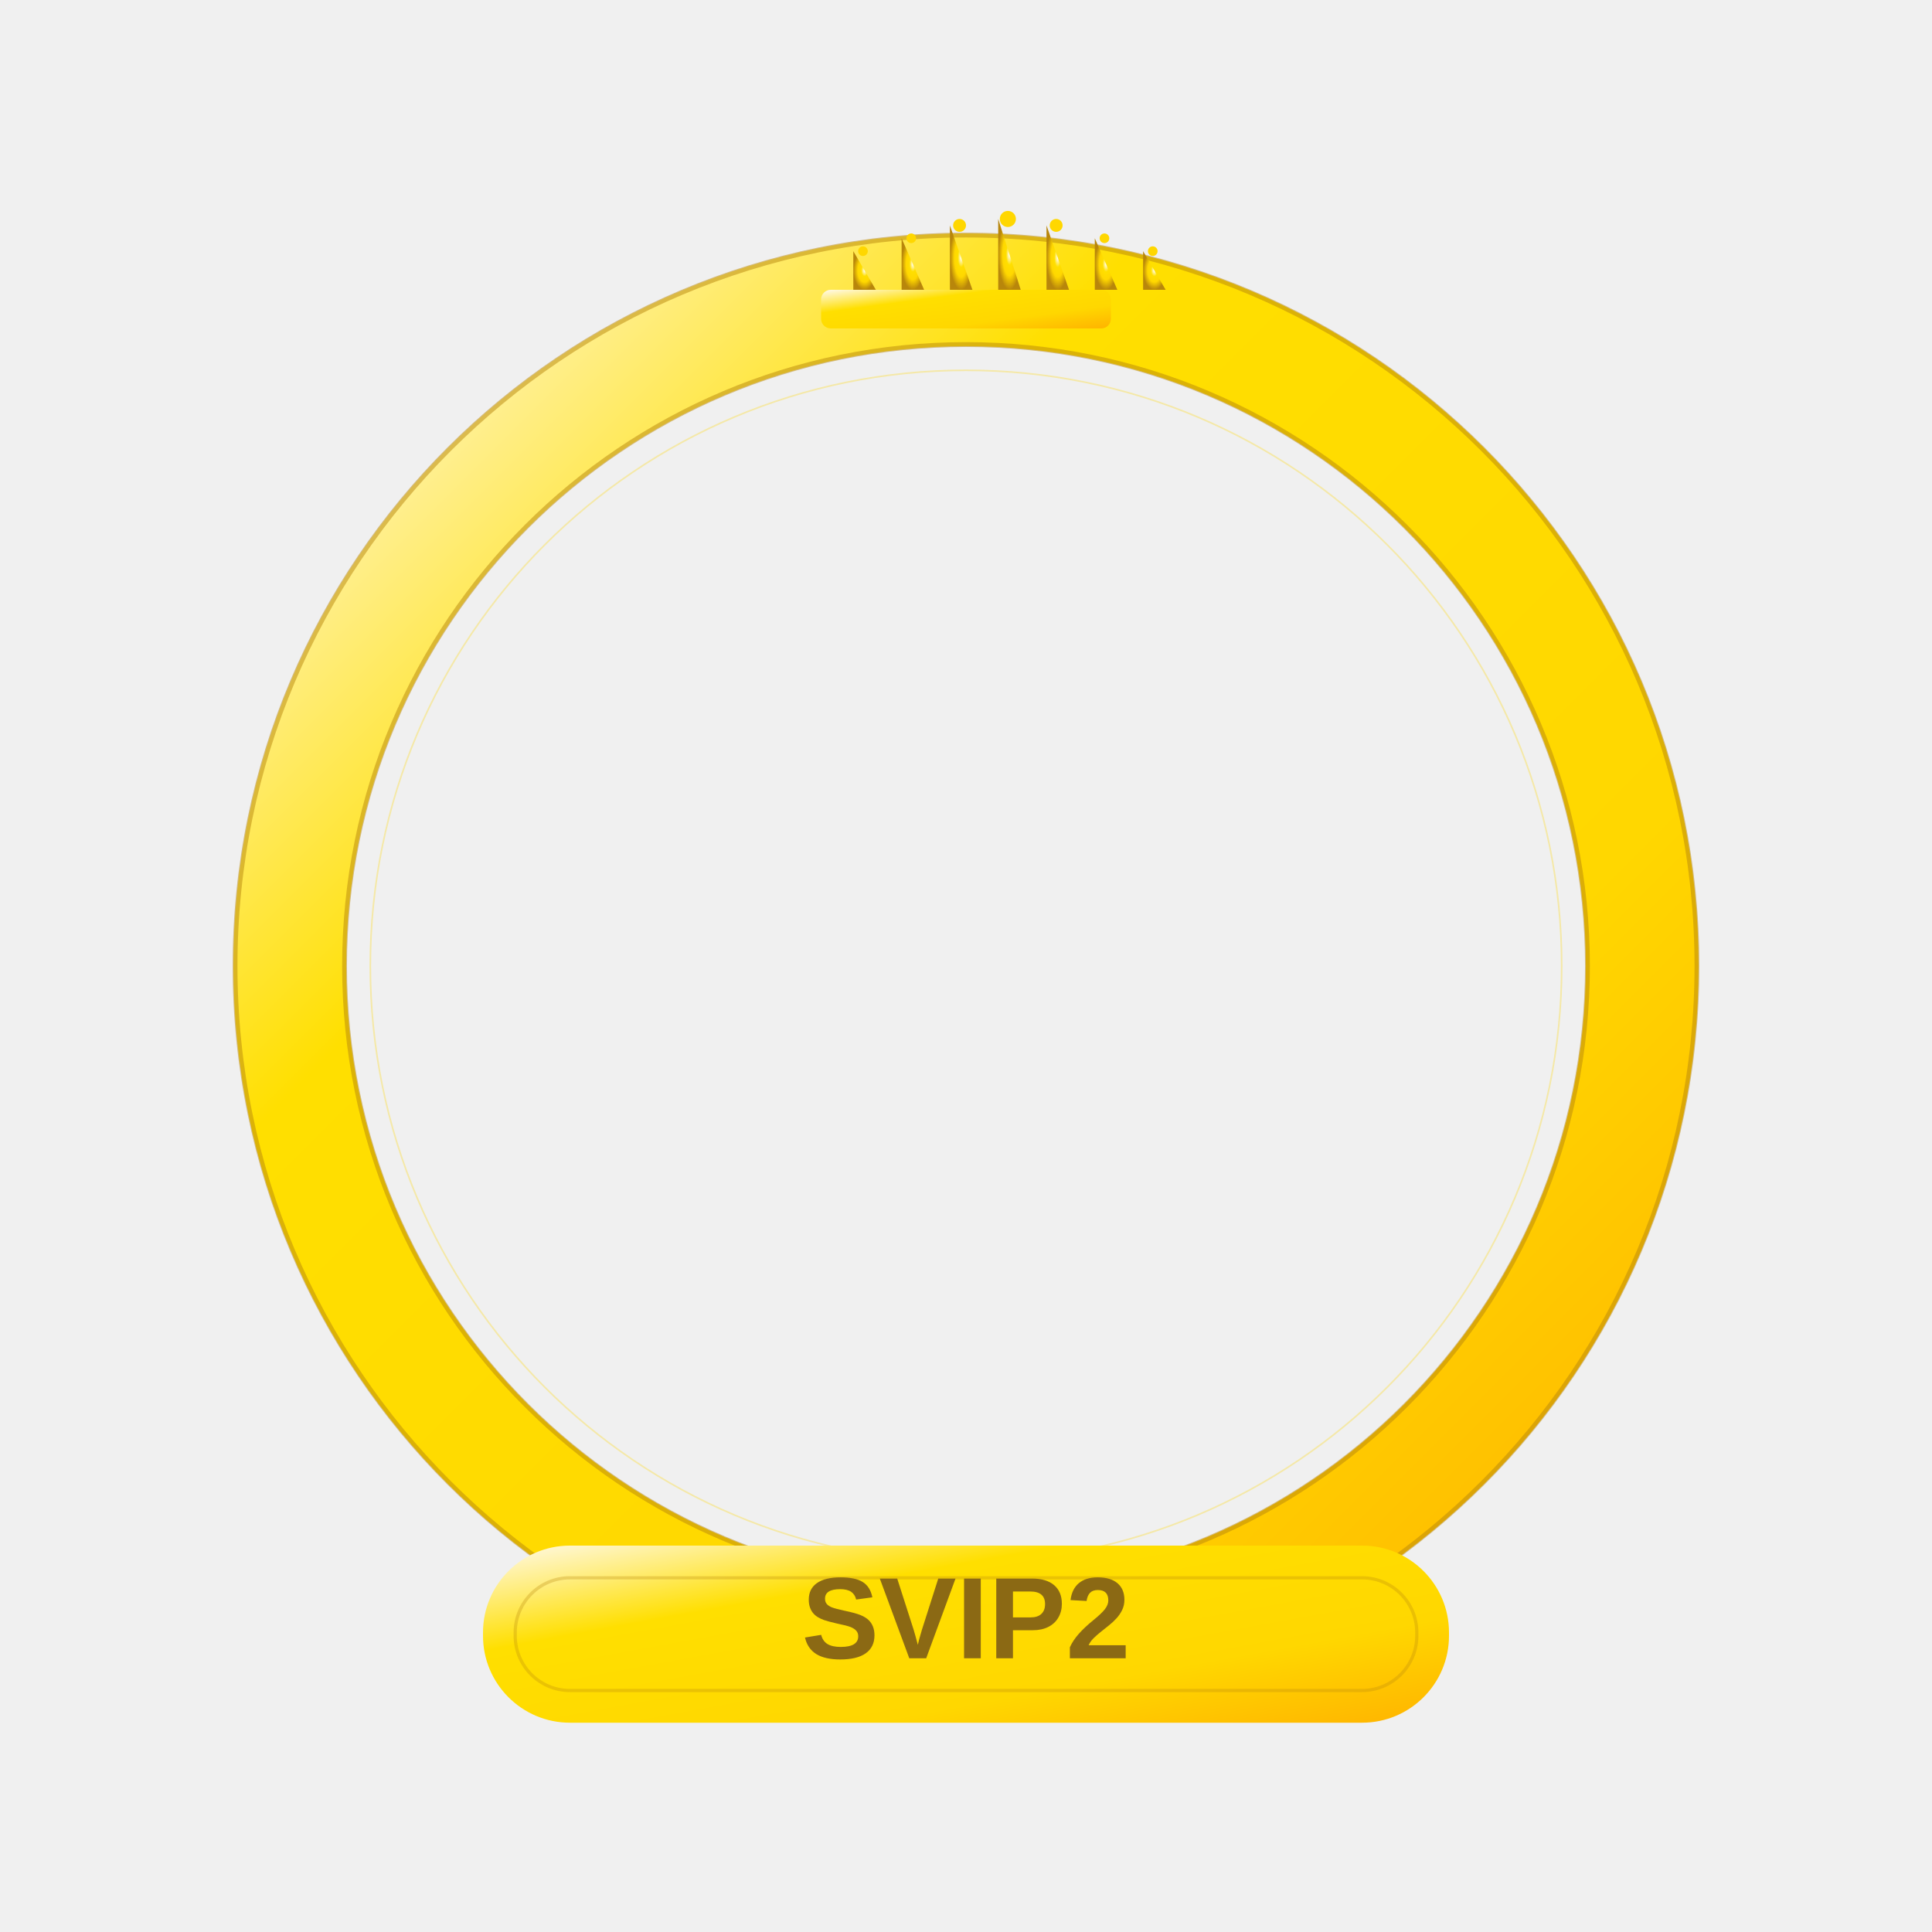
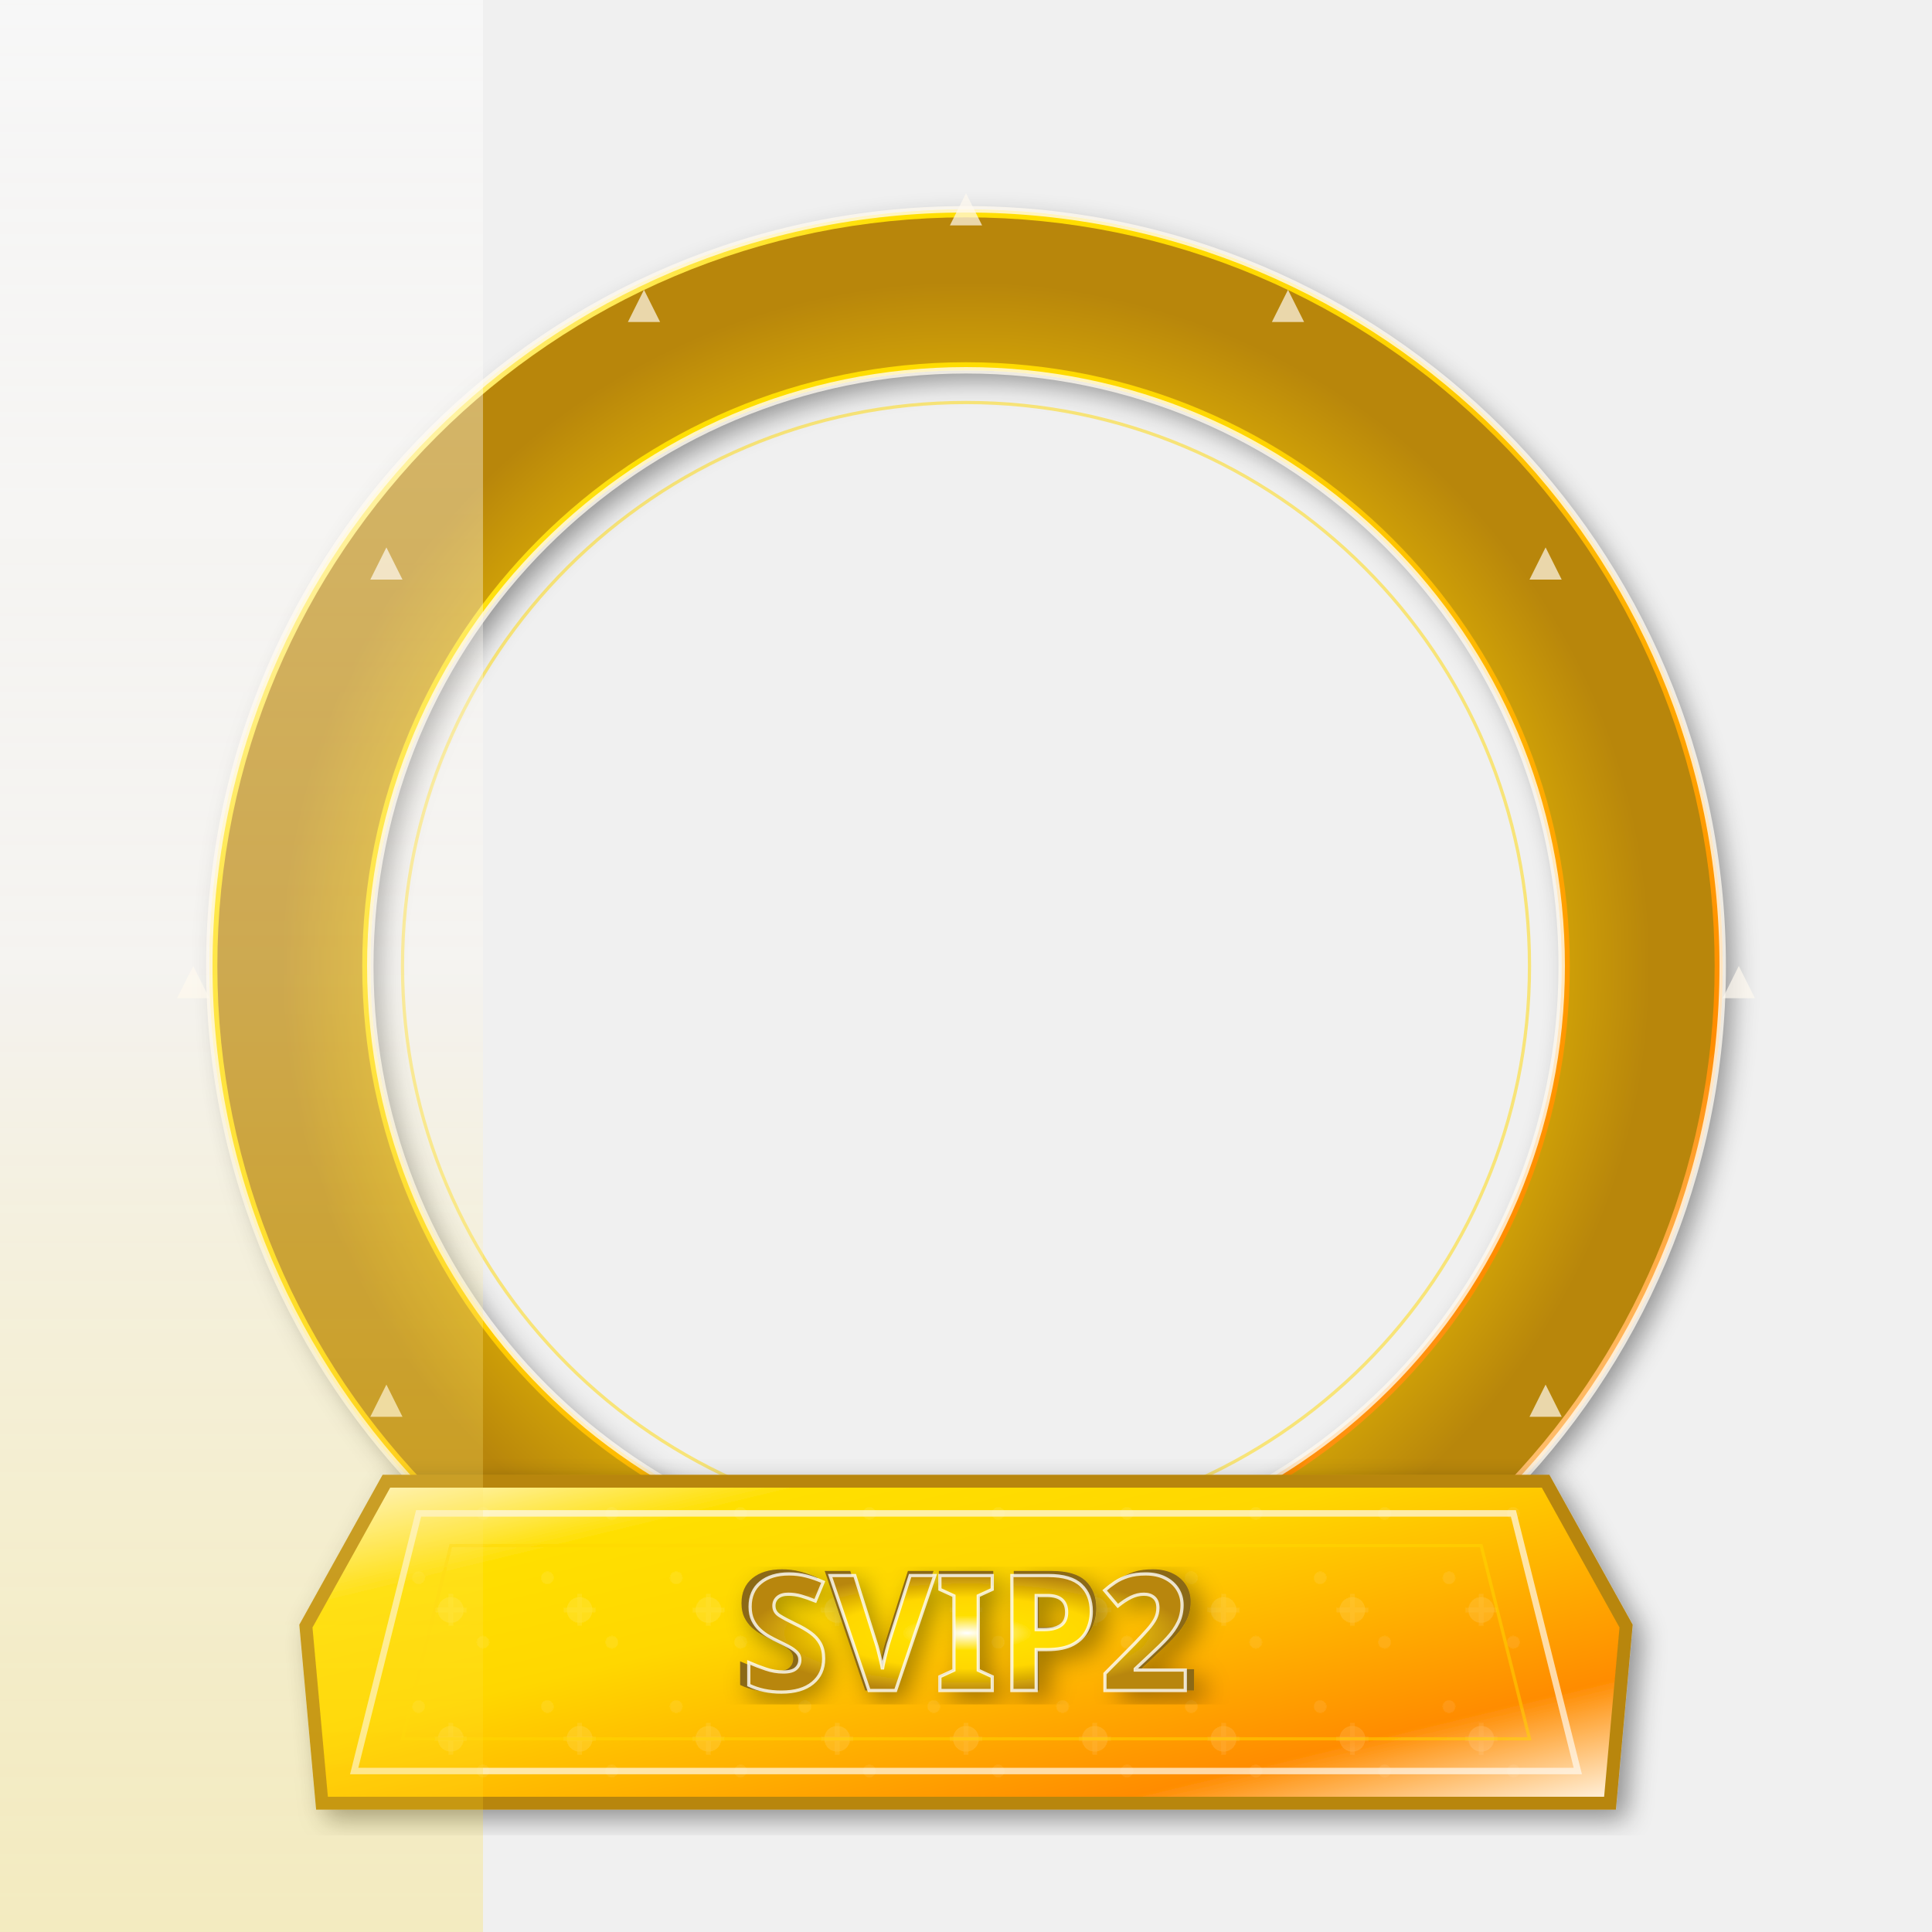
<svg xmlns="http://www.w3.org/2000/svg" width="600" height="600" viewBox="0 0 600 600" fill="none">
  <defs>
    <linearGradient id="goldGradient2" x1="0" y1="0" x2="1" y2="1">
      <stop offset="0%" stop-color="#fffaf0" />
-       <stop offset="30%" stop-color="#ffdf00" />
-       <stop offset="70%" stop-color="#ffd700" />
-       <stop offset="100%" stop-color="#ffb300" />
+       <stop offset="20%" stop-color="#ffdf00" />
+       <stop offset="40%" stop-color="#ffd700" />
+       <stop offset="60%" stop-color="#ffb300" />
+       <stop offset="80%" stop-color="#ff8c00" />
+       <stop offset="100%" stop-color="#fffaf0" />
    </linearGradient>
    <radialGradient id="goldRadial2" cx="50%" cy="50%" r="50%">
      <stop offset="0%" stop-color="#ffffff" />
      <stop offset="30%" stop-color="#ffdf00" />
      <stop offset="60%" stop-color="#ffd700" />
      <stop offset="100%" stop-color="#b8860b" />
    </radialGradient>
+     <linearGradient id="goldShine2" x1="0" y1="0" x2="0" y2="1">
+       <stop offset="0%" stop-color="#ffffff" stop-opacity="0.9" />
+       <stop offset="50%" stop-color="#fffaf0" stop-opacity="0.6" />
+       <stop offset="100%" stop-color="#ffd700" stop-opacity="0.4" />
+     </linearGradient>
+     <filter id="glow2">
+       <feGaussianBlur stdDeviation="6" result="coloredBlur" />
+       <feMerge>
+         <feMergeNode in="coloredBlur" />
+         <feMergeNode in="SourceGraphic" />
+       </feMerge>
+     </filter>
+     <filter id="shadow2">
+       <feDropShadow dx="3" dy="3" stdDeviation="4" flood-opacity="0.4" />
+     </filter>
+     <pattern id="luxuryPattern" x="0" y="0" width="40" height="40" patternUnits="userSpaceOnUse">
+       <circle cx="20" cy="20" r="4" fill="#fffaf0" opacity="0.5" />
+       <path d="M15,20 L25,20 M20,15 L20,25" stroke="#fffaf0" stroke-width="1.5" opacity="0.3" />
+       <circle cx="10" cy="10" r="2" fill="#fffaf0" opacity="0.3" />
+       <circle cx="30" cy="30" r="2" fill="#fffaf0" opacity="0.3" />
+     </pattern>
  </defs>
-   <circle cx="300" cy="300" r="210" fill="none" stroke="url(#goldGradient2)" stroke-width="35" />
-   <circle cx="300" cy="300" r="227" fill="none" stroke="#b8860b" stroke-width="1.5" opacity="0.5" />
-   <circle cx="300" cy="300" r="193" fill="none" stroke="#b8860b" stroke-width="1.5" opacity="0.5" />
-   <circle cx="300" cy="300" r="185" fill="none" stroke="#ffd700" stroke-width="0.5" opacity="0.3" />
-   <g>
-     <rect x="255" y="90" width="90" height="12" fill="url(#goldGradient2)" rx="3" />
-     <path d="M265,90 L265,78 L272,90" fill="url(#goldRadial2)" />
-     <path d="M280,90 L280,74 L287,90" fill="url(#goldRadial2)" />
-     <path d="M295,90 L295,70 L302,90" fill="url(#goldRadial2)" />
-     <path d="M310,90 L310,68 L317,90" fill="url(#goldRadial2)" />
-     <path d="M325,90 L325,70 L332,90" fill="url(#goldRadial2)" />
-     <path d="M340,90 L340,74 L347,90" fill="url(#goldRadial2)" />
-     <path d="M355,90 L355,78 L362,90" fill="url(#goldRadial2)" />
-     <circle cx="268" cy="78" r="1.5" fill="#ffd700" />
-     <circle cx="283" cy="74" r="1.5" fill="#ffd700" />
-     <circle cx="298" cy="70" r="2" fill="#ffd700" />
-     <circle cx="313" cy="68" r="2.5" fill="#ffd700" />
-     <circle cx="328" cy="70" r="2" fill="#ffd700" />
-     <circle cx="343" cy="74" r="1.5" fill="#ffd700" />
-     <circle cx="358" cy="78" r="1.5" fill="#ffd700" />
+   <circle cx="300" cy="300" r="230" fill="none" stroke="#b8860b" stroke-width="4" opacity="0.4" />
+   <circle cx="300" cy="300" r="210" fill="none" stroke="url(#goldGradient2)" stroke-width="50" filter="url(#shadow2)" />
+   <circle cx="300" cy="300" r="210" fill="none" stroke="url(#goldRadial2)" stroke-width="45" />
+   <circle cx="300" cy="300" r="235" fill="none" stroke="#fffaf0" stroke-width="2" opacity="0.8" />
+   <circle cx="300" cy="300" r="185" fill="none" stroke="#fffaf0" stroke-width="2" opacity="0.8" />
+   <circle cx="300" cy="300" r="175" fill="none" stroke="#ffd700" stroke-width="1" opacity="0.5" />
+   <g opacity="0.7">
+     <path d="M300,60 L305,70 L295,70 Z" fill="#fffaf0" />
+     <path d="M200,90 L205,100 L195,100 Z" fill="#fffaf0" />
+     <path d="M400,90 L405,100 L395,100 Z" fill="#fffaf0" />
+     <path d="M120,170 L125,180 L115,180 Z" fill="#fffaf0" />
+     <path d="M480,170 L485,180 L475,180 Z" fill="#fffaf0" />
+     <path d="M60,300 L65,310 L55,310 Z" fill="#fffaf0" />
+     <path d="M540,300 L545,310 L535,310 Z" fill="#fffaf0" />
+     <path d="M120,430 L125,440 L115,440 Z" fill="#fffaf0" />
+     <path d="M480,430 L485,440 L475,440 Z" fill="#fffaf0" />
+     <path d="M200,510 L205,520 L195,520 Z" fill="#fffaf0" />
+     <path d="M400,510 L405,520 L395,520 Z" fill="#fffaf0" />
  </g>
-   <g>
-     <rect x="150" y="480" width="300" height="55" rx="27" fill="url(#goldGradient2)" />
-     <rect x="160" y="490" width="280" height="35" rx="17" fill="none" stroke="#b8860b" stroke-width="1" opacity="0.3" />
-     <text x="300" y="515" text-anchor="middle" fill="#8b6914" font-size="36" font-family="Arial" font-weight="bold">SVIP2</text>
+   <g filter="url(#shadow2)">
+     <path d="M120,460 L480,460 L505,505 L500,560 L100,560 L95,505 Z" fill="url(#goldGradient2)" stroke="#b8860b" stroke-width="4" />
+     <rect x="125" y="465" width="350" height="90" fill="url(#luxuryPattern)" opacity="0.25" />
+     <path d="M130,470 L470,470 L490,550 L110,550 Z" fill="none" stroke="#fffaf0" stroke-width="2" opacity="0.7" />
+     <path d="M140,480 L460,480 L475,540 L125,540 Z" fill="none" stroke="#ffd700" stroke-width="1" opacity="0.5" />
+     <text x="300" y="525" text-anchor="middle" fill="#8b6914" font-size="52" font-family="Arial Black" font-weight="bold" filter="url(#shadow2)">SVIP2</text>
+     <text x="300" y="525" text-anchor="middle" fill="url(#goldRadial2)" font-size="50" font-family="Arial Black" font-weight="bold">SVIP2</text>
+     <text x="300" y="525" text-anchor="middle" fill="none" stroke="#ffffff" stroke-width="1" font-size="50" font-family="Arial Black" font-weight="bold" opacity="0.8">SVIP2</text>
  </g>
+   <rect x="0" y="0" width="150" height="600" fill="url(#goldShine2)" opacity="0.5">
+     <animateTransform attributeName="transform" type="translate" from="-150 0" to="750 0" dur="5s" repeatCount="indefinite" />
+   </rect>
</svg>
